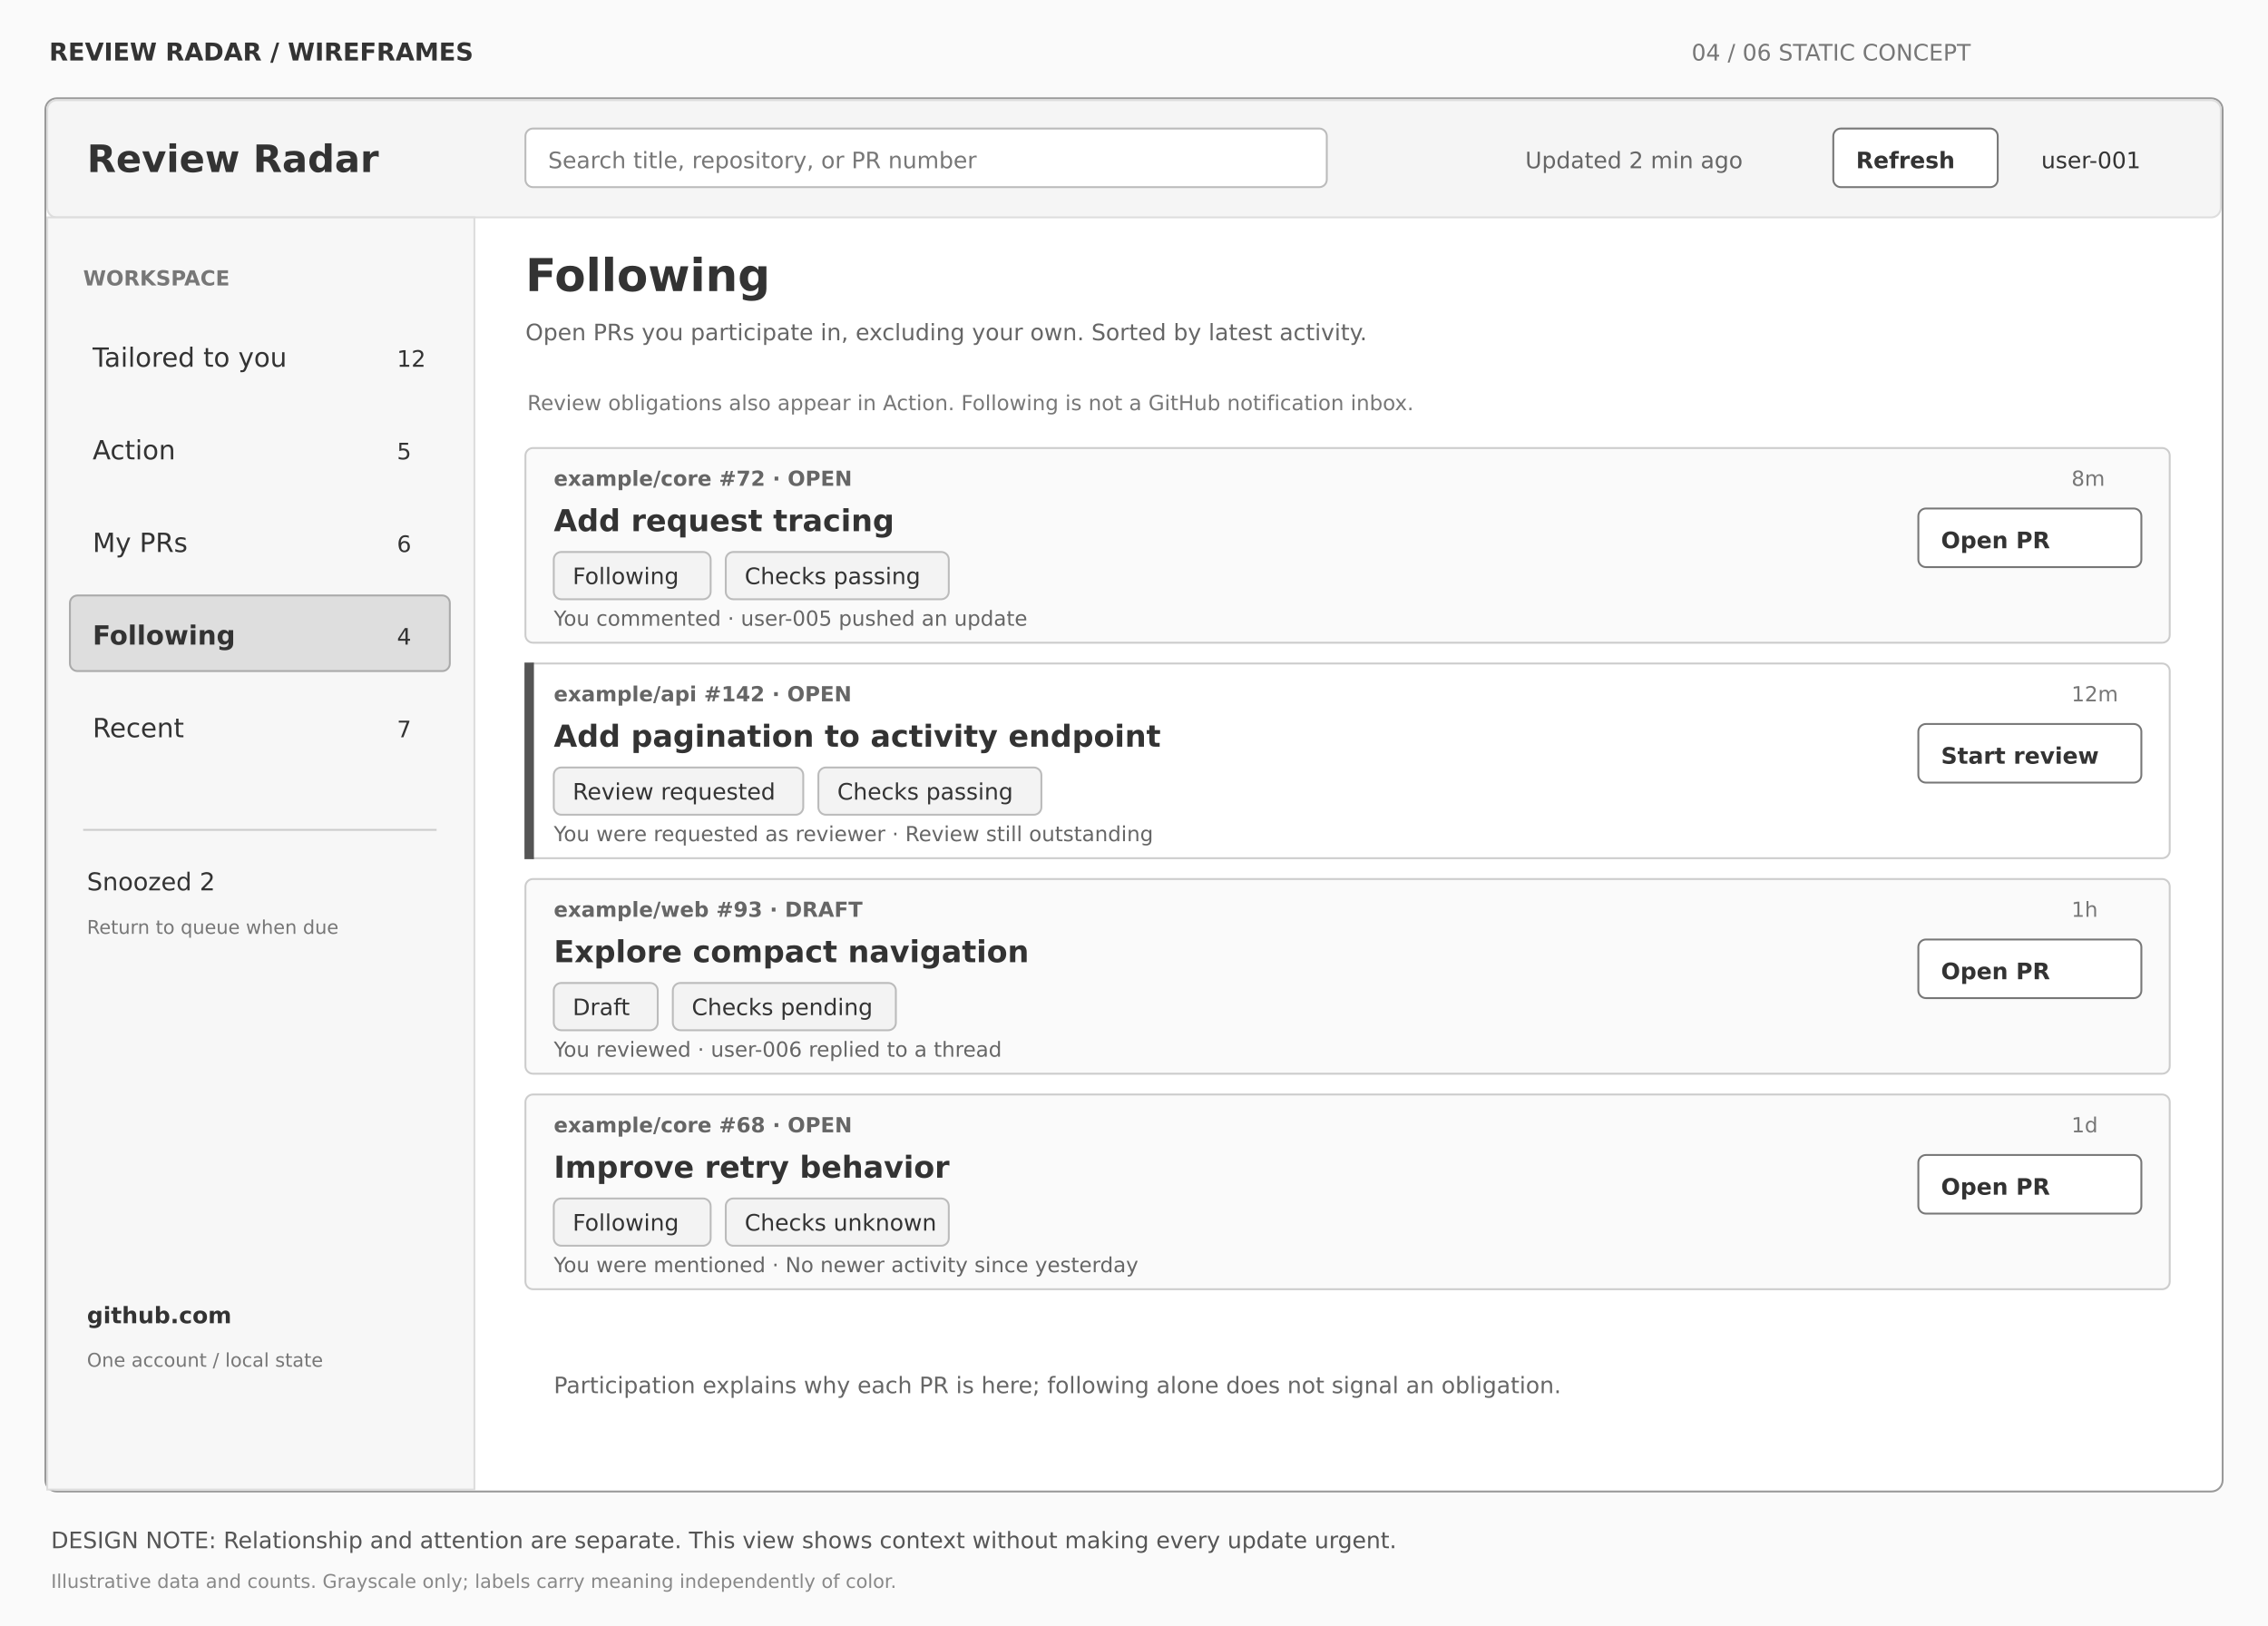
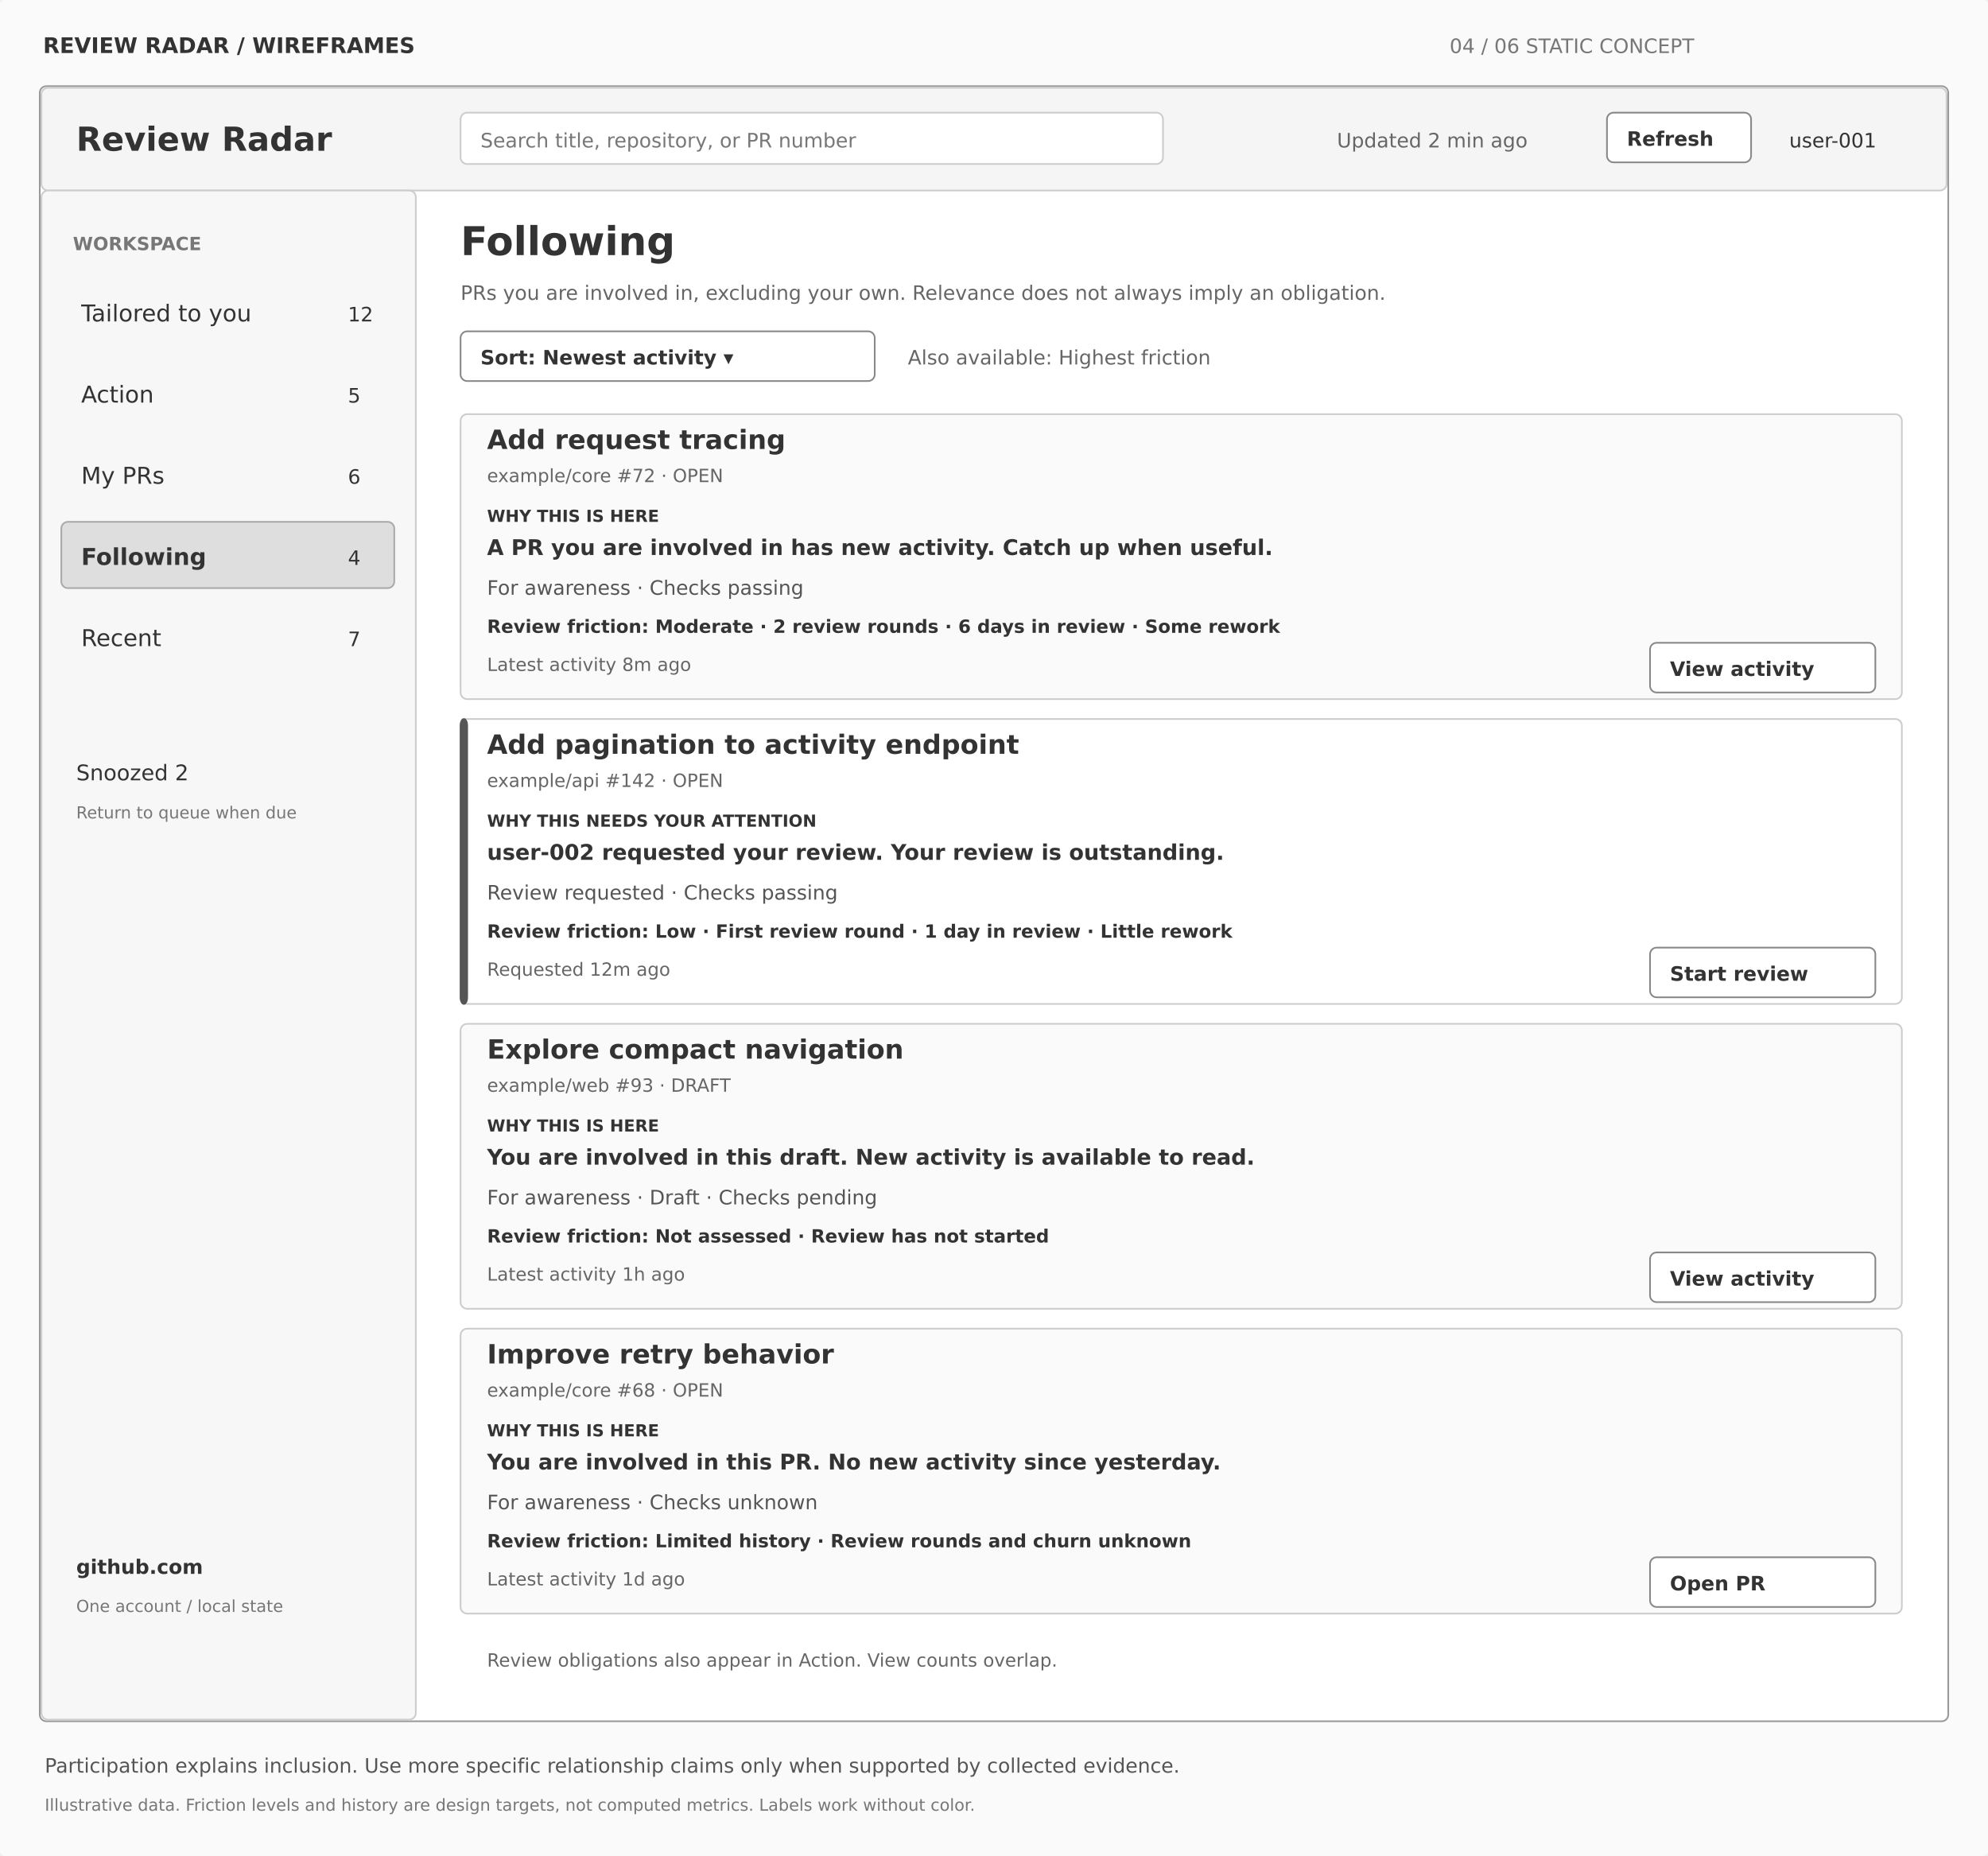
- <svg xmlns="http://www.w3.org/2000/svg" width="1200" height="860" viewBox="0 0 1200 860">
+ <svg xmlns="http://www.w3.org/2000/svg" width="1200" height="1120" viewBox="0 0 1200 1120">
  <g font-family="DejaVu Sans, sans-serif">
-     <rect x="0" y="0" width="1200" height="860" fill="#fafafa" stroke="#fafafa" rx="0" />
+     <rect x="0" y="0" width="1200" height="1120" rx="4" fill="#fafafa" stroke="#fafafa" />
    <text x="26" y="32" font-size="13" font-weight="700" fill="#333">REVIEW RADAR / WIREFRAMES</text>
-     <text x="895" y="32" font-size="12" font-weight="400" fill="#777">04 / 06     STATIC CONCEPT</text>
-     <rect x="24" y="52" width="1152" height="737" fill="#fff" stroke="#999" rx="6" />
-     <rect x="25" y="53" width="1150" height="62" fill="#f5f5f5" stroke="#ddd" rx="5" />
+     <text x="875" y="32" font-size="12" font-weight="400" fill="#777">04 / 06    STATIC CONCEPT</text>
+     <rect x="24" y="52" width="1152" height="987" rx="4" fill="#fff" stroke="#999" />
+     <rect x="25" y="53" width="1150" height="62" rx="4" fill="#f5f5f5" stroke="#ccc" />
    <text x="46" y="91" font-size="20" font-weight="700" fill="#333">Review Radar</text>
-     <rect x="278" y="68" width="424" height="31" fill="#fff" stroke="#bbb" rx="4" />
+     <rect x="278" y="68" width="424" height="31" rx="4" fill="#fff" stroke="#ccc" />
    <text x="290" y="89" font-size="12" font-weight="400" fill="#777">Search title, repository, or PR number</text>
    <text x="807" y="89" font-size="12" font-weight="400" fill="#666">Updated 2 min ago</text>
-     <rect x="970" y="68" width="87" height="31" fill="#fff" stroke="#777" rx="4" />
-     <text x="982" y="89" font-size="12" font-weight="600" fill="#333">Refresh</text>
+     <rect x="970" y="68" width="87" height="30" rx="4" fill="#fff" stroke="#888" />
+     <text x="982" y="88" font-size="12" font-weight="600" fill="#333">Refresh</text>
    <text x="1080" y="89" font-size="12" font-weight="400" fill="#333">user-001</text>
-     <rect x="25" y="115" width="226" height="673" fill="#f7f7f7" stroke="#ddd" rx="0" />
+     <rect x="25" y="115" width="226" height="923" rx="4" fill="#f7f7f7" stroke="#ccc" />
    <text x="44" y="151" font-size="11" font-weight="700" fill="#777">WORKSPACE</text>
    <text x="49" y="194" font-size="14" font-weight="400" fill="#333">Tailored to you</text>
    <text x="210" y="194" font-size="12" font-weight="400" fill="#333">12</text>
    <text x="49" y="243" font-size="14" font-weight="400" fill="#333">Action</text>
    <text x="210" y="243" font-size="12" font-weight="400" fill="#333">5</text>
    <text x="49" y="292" font-size="14" font-weight="400" fill="#333">My PRs</text>
    <text x="210" y="292" font-size="12" font-weight="400" fill="#333">6</text>
-     <rect x="37" y="315" width="201" height="40" fill="#dedede" stroke="#aaa" rx="4" />
+     <rect x="37" y="315" width="201" height="40" rx="4" fill="#dedede" stroke="#aaa" />
    <text x="49" y="341" font-size="14" font-weight="700" fill="#333">Following</text>
    <text x="210" y="341" font-size="12" font-weight="400" fill="#333">4</text>
    <text x="49" y="390" font-size="14" font-weight="400" fill="#333">Recent</text>
    <text x="210" y="390" font-size="12" font-weight="400" fill="#333">7</text>
-     <path d="M44 439H231V439" stroke="#ccc" fill="none" />
    <text x="46" y="471" font-size="13" font-weight="400" fill="#333">Snoozed   2</text>
    <text x="46" y="494" font-size="10" font-weight="400" fill="#777">Return to queue when due</text>
-     <text x="46" y="700" font-size="12" font-weight="600" fill="#333">github.com</text>
-     <text x="46" y="723" font-size="10" font-weight="400" fill="#777">One account / local state</text>
+     <text x="46" y="950" font-size="12" font-weight="600" fill="#333">github.com</text>
+     <text x="46" y="973" font-size="10" font-weight="400" fill="#777">One account / local state</text>
    <text x="278" y="154" font-size="24" font-weight="700" fill="#333">Following</text>
-     <text x="278" y="180" font-size="12" font-weight="400" fill="#666">Open PRs you participate in, excluding your own. Sorted by latest activity.</text>
-     <text x="279" y="217" font-size="11" font-weight="400" fill="#777">Review obligations also appear in Action. Following is not a GitHub notification inbox.</text>
-     <rect x="278" y="237" width="870" height="103" fill="#fafafa" stroke="#ccc" rx="4" />
-     <text x="293" y="257" font-size="11" font-weight="600" fill="#666">example/core  #72 · OPEN</text>
-     <text x="1096" y="257" font-size="11" font-weight="400" fill="#777">8m</text>
-     <text x="293" y="281" font-size="16" font-weight="600" fill="#333">Add request tracing</text>
-     <rect x="1015" y="269" width="118" height="31" fill="#fff" stroke="#777" rx="4" />
-     <text x="1027" y="290" font-size="12" font-weight="600" fill="#333">Open PR</text>
-     <rect x="293" y="292" width="83" height="25" fill="#f3f3f3" stroke="#bbb" rx="4" />
-     <text x="303" y="309" font-size="12" font-weight="400" fill="#333">Following</text>
-     <rect x="384" y="292" width="118" height="25" fill="#f3f3f3" stroke="#bbb" rx="4" />
-     <text x="394" y="309" font-size="12" font-weight="400" fill="#333">Checks passing</text>
-     <text x="293" y="331" font-size="11" font-weight="400" fill="#666">You commented  ·  user-005 pushed an update</text>
-     <rect x="278" y="351" width="870" height="103" fill="#fff" stroke="#ccc" rx="4" />
-     <rect x="278" y="351" width="4" height="103" fill="#555" stroke="#555" rx="0" />
-     <text x="293" y="371" font-size="11" font-weight="600" fill="#666">example/api  #142 · OPEN</text>
-     <text x="1096" y="371" font-size="11" font-weight="400" fill="#777">12m</text>
-     <text x="293" y="395" font-size="16" font-weight="600" fill="#333">Add pagination to activity endpoint</text>
-     <rect x="1015" y="383" width="118" height="31" fill="#fff" stroke="#777" rx="4" />
-     <text x="1027" y="404" font-size="12" font-weight="600" fill="#333">Start review</text>
-     <rect x="293" y="406" width="132" height="25" fill="#f3f3f3" stroke="#bbb" rx="4" />
-     <text x="303" y="423" font-size="12" font-weight="400" fill="#333">Review requested</text>
-     <rect x="433" y="406" width="118" height="25" fill="#f3f3f3" stroke="#bbb" rx="4" />
-     <text x="443" y="423" font-size="12" font-weight="400" fill="#333">Checks passing</text>
-     <text x="293" y="445" font-size="11" font-weight="400" fill="#666">You were requested as reviewer  ·  Review still outstanding</text>
-     <rect x="278" y="465" width="870" height="103" fill="#fafafa" stroke="#ccc" rx="4" />
-     <text x="293" y="485" font-size="11" font-weight="600" fill="#666">example/web  #93 · DRAFT</text>
-     <text x="1096" y="485" font-size="11" font-weight="400" fill="#777">1h</text>
-     <text x="293" y="509" font-size="16" font-weight="600" fill="#333">Explore compact navigation</text>
-     <rect x="1015" y="497" width="118" height="31" fill="#fff" stroke="#777" rx="4" />
-     <text x="1027" y="518" font-size="12" font-weight="600" fill="#333">Open PR</text>
-     <rect x="293" y="520" width="55" height="25" fill="#f3f3f3" stroke="#bbb" rx="4" />
-     <text x="303" y="537" font-size="12" font-weight="400" fill="#333">Draft</text>
-     <rect x="356" y="520" width="118" height="25" fill="#f3f3f3" stroke="#bbb" rx="4" />
-     <text x="366" y="537" font-size="12" font-weight="400" fill="#333">Checks pending</text>
-     <text x="293" y="559" font-size="11" font-weight="400" fill="#666">You reviewed  ·  user-006 replied to a thread</text>
-     <rect x="278" y="579" width="870" height="103" fill="#fafafa" stroke="#ccc" rx="4" />
-     <text x="293" y="599" font-size="11" font-weight="600" fill="#666">example/core  #68 · OPEN</text>
-     <text x="1096" y="599" font-size="11" font-weight="400" fill="#777">1d</text>
-     <text x="293" y="623" font-size="16" font-weight="600" fill="#333">Improve retry behavior</text>
-     <rect x="1015" y="611" width="118" height="31" fill="#fff" stroke="#777" rx="4" />
-     <text x="1027" y="632" font-size="12" font-weight="600" fill="#333">Open PR</text>
-     <rect x="293" y="634" width="83" height="25" fill="#f3f3f3" stroke="#bbb" rx="4" />
-     <text x="303" y="651" font-size="12" font-weight="400" fill="#333">Following</text>
-     <rect x="384" y="634" width="118" height="25" fill="#f3f3f3" stroke="#bbb" rx="4" />
-     <text x="394" y="651" font-size="12" font-weight="400" fill="#333">Checks unknown</text>
-     <text x="293" y="673" font-size="11" font-weight="400" fill="#666">You were mentioned  ·  No newer activity since yesterday</text>
-     <text x="293" y="737" font-size="12" font-weight="400" fill="#666">Participation explains why each PR is here; following alone does not signal an obligation.</text>
-     <text x="27" y="819" font-size="12" font-weight="400" fill="#555">DESIGN NOTE: Relationship and attention are separate. This view shows context without making every update urgent.</text>
-     <text x="27" y="840" font-size="10" font-weight="400" fill="#888">Illustrative data and counts. Grayscale only; labels carry meaning independently of color.</text>
+     <text x="278" y="181" font-size="12" font-weight="400" fill="#666">PRs you are involved in, excluding your own. Relevance does not always imply an obligation.</text>
+     <rect x="278" y="200" width="250" height="30" rx="4" fill="#fff" stroke="#888" />
+     <text x="290" y="220" font-size="12" font-weight="600" fill="#333">Sort: Newest activity ▾</text>
+     <text x="548" y="220" font-size="12" font-weight="400" fill="#666">Also available: Highest friction</text>
+     <rect x="278" y="250" width="870" height="172" rx="4" fill="#fafafa" stroke="#ccc" />
+     <text x="294" y="271" font-size="16" font-weight="600" fill="#333">Add request tracing</text>
+     <text x="294" y="291" font-size="11" font-weight="400" fill="#666">example/core #72 · OPEN</text>
+     <text x="294" y="315" font-size="10" font-weight="700" fill="#333">WHY THIS IS HERE</text>
+     <text x="294" y="335" font-size="13" font-weight="600" fill="#333">A PR you are involved in has new activity. Catch up when useful.</text>
+     <text x="294" y="359" font-size="12" font-weight="400" fill="#555">For awareness · Checks passing</text>
+     <text x="294" y="382" font-size="11" font-weight="600" fill="#333">Review friction: Moderate · 2 review rounds · 6 days in review · Some rework</text>
+     <text x="294" y="405" font-size="11" font-weight="400" fill="#666">Latest activity 8m ago</text>
+     <rect x="996" y="388" width="136" height="30" rx="4" fill="#fff" stroke="#888" />
+     <text x="1008" y="408" font-size="12" font-weight="600" fill="#333">View activity</text>
+     <rect x="278" y="434" width="870" height="172" rx="4" fill="#fff" stroke="#ccc" />
+     <rect x="278" y="434" width="4" height="172" rx="4" fill="#555" stroke="#555" />
+     <text x="294" y="455" font-size="16" font-weight="600" fill="#333">Add pagination to activity endpoint</text>
+     <text x="294" y="475" font-size="11" font-weight="400" fill="#666">example/api #142 · OPEN</text>
+     <text x="294" y="499" font-size="10" font-weight="700" fill="#333">WHY THIS NEEDS YOUR ATTENTION</text>
+     <text x="294" y="519" font-size="13" font-weight="600" fill="#333">user-002 requested your review. Your review is outstanding.</text>
+     <text x="294" y="543" font-size="12" font-weight="400" fill="#555">Review requested · Checks passing</text>
+     <text x="294" y="566" font-size="11" font-weight="600" fill="#333">Review friction: Low · First review round · 1 day in review · Little rework</text>
+     <text x="294" y="589" font-size="11" font-weight="400" fill="#666">Requested 12m ago</text>
+     <rect x="996" y="572" width="136" height="30" rx="4" fill="#fff" stroke="#888" />
+     <text x="1008" y="592" font-size="12" font-weight="600" fill="#333">Start review</text>
+     <rect x="278" y="618" width="870" height="172" rx="4" fill="#fafafa" stroke="#ccc" />
+     <text x="294" y="639" font-size="16" font-weight="600" fill="#333">Explore compact navigation</text>
+     <text x="294" y="659" font-size="11" font-weight="400" fill="#666">example/web #93 · DRAFT</text>
+     <text x="294" y="683" font-size="10" font-weight="700" fill="#333">WHY THIS IS HERE</text>
+     <text x="294" y="703" font-size="13" font-weight="600" fill="#333">You are involved in this draft. New activity is available to read.</text>
+     <text x="294" y="727" font-size="12" font-weight="400" fill="#555">For awareness · Draft · Checks pending</text>
+     <text x="294" y="750" font-size="11" font-weight="600" fill="#333">Review friction: Not assessed · Review has not started</text>
+     <text x="294" y="773" font-size="11" font-weight="400" fill="#666">Latest activity 1h ago</text>
+     <rect x="996" y="756" width="136" height="30" rx="4" fill="#fff" stroke="#888" />
+     <text x="1008" y="776" font-size="12" font-weight="600" fill="#333">View activity</text>
+     <rect x="278" y="802" width="870" height="172" rx="4" fill="#fafafa" stroke="#ccc" />
+     <text x="294" y="823" font-size="16" font-weight="600" fill="#333">Improve retry behavior</text>
+     <text x="294" y="843" font-size="11" font-weight="400" fill="#666">example/core #68 · OPEN</text>
+     <text x="294" y="867" font-size="10" font-weight="700" fill="#333">WHY THIS IS HERE</text>
+     <text x="294" y="887" font-size="13" font-weight="600" fill="#333">You are involved in this PR. No new activity since yesterday.</text>
+     <text x="294" y="911" font-size="12" font-weight="400" fill="#555">For awareness · Checks unknown</text>
+     <text x="294" y="934" font-size="11" font-weight="600" fill="#333">Review friction: Limited history · Review rounds and churn unknown</text>
+     <text x="294" y="957" font-size="11" font-weight="400" fill="#666">Latest activity 1d ago</text>
+     <rect x="996" y="940" width="136" height="30" rx="4" fill="#fff" stroke="#888" />
+     <text x="1008" y="960" font-size="12" font-weight="600" fill="#333">Open PR</text>
+     <text x="294" y="1006" font-size="11" font-weight="400" fill="#666">Review obligations also appear in Action. View counts overlap.</text>
+     <text x="27" y="1070" font-size="12" font-weight="400" fill="#555">Participation explains inclusion. Use more specific relationship claims only when supported by collected evidence.</text>
+     <text x="27" y="1093" font-size="10" font-weight="400" fill="#777">Illustrative data. Friction levels and history are design targets, not computed metrics. Labels work without color.</text>
  </g>
</svg>
